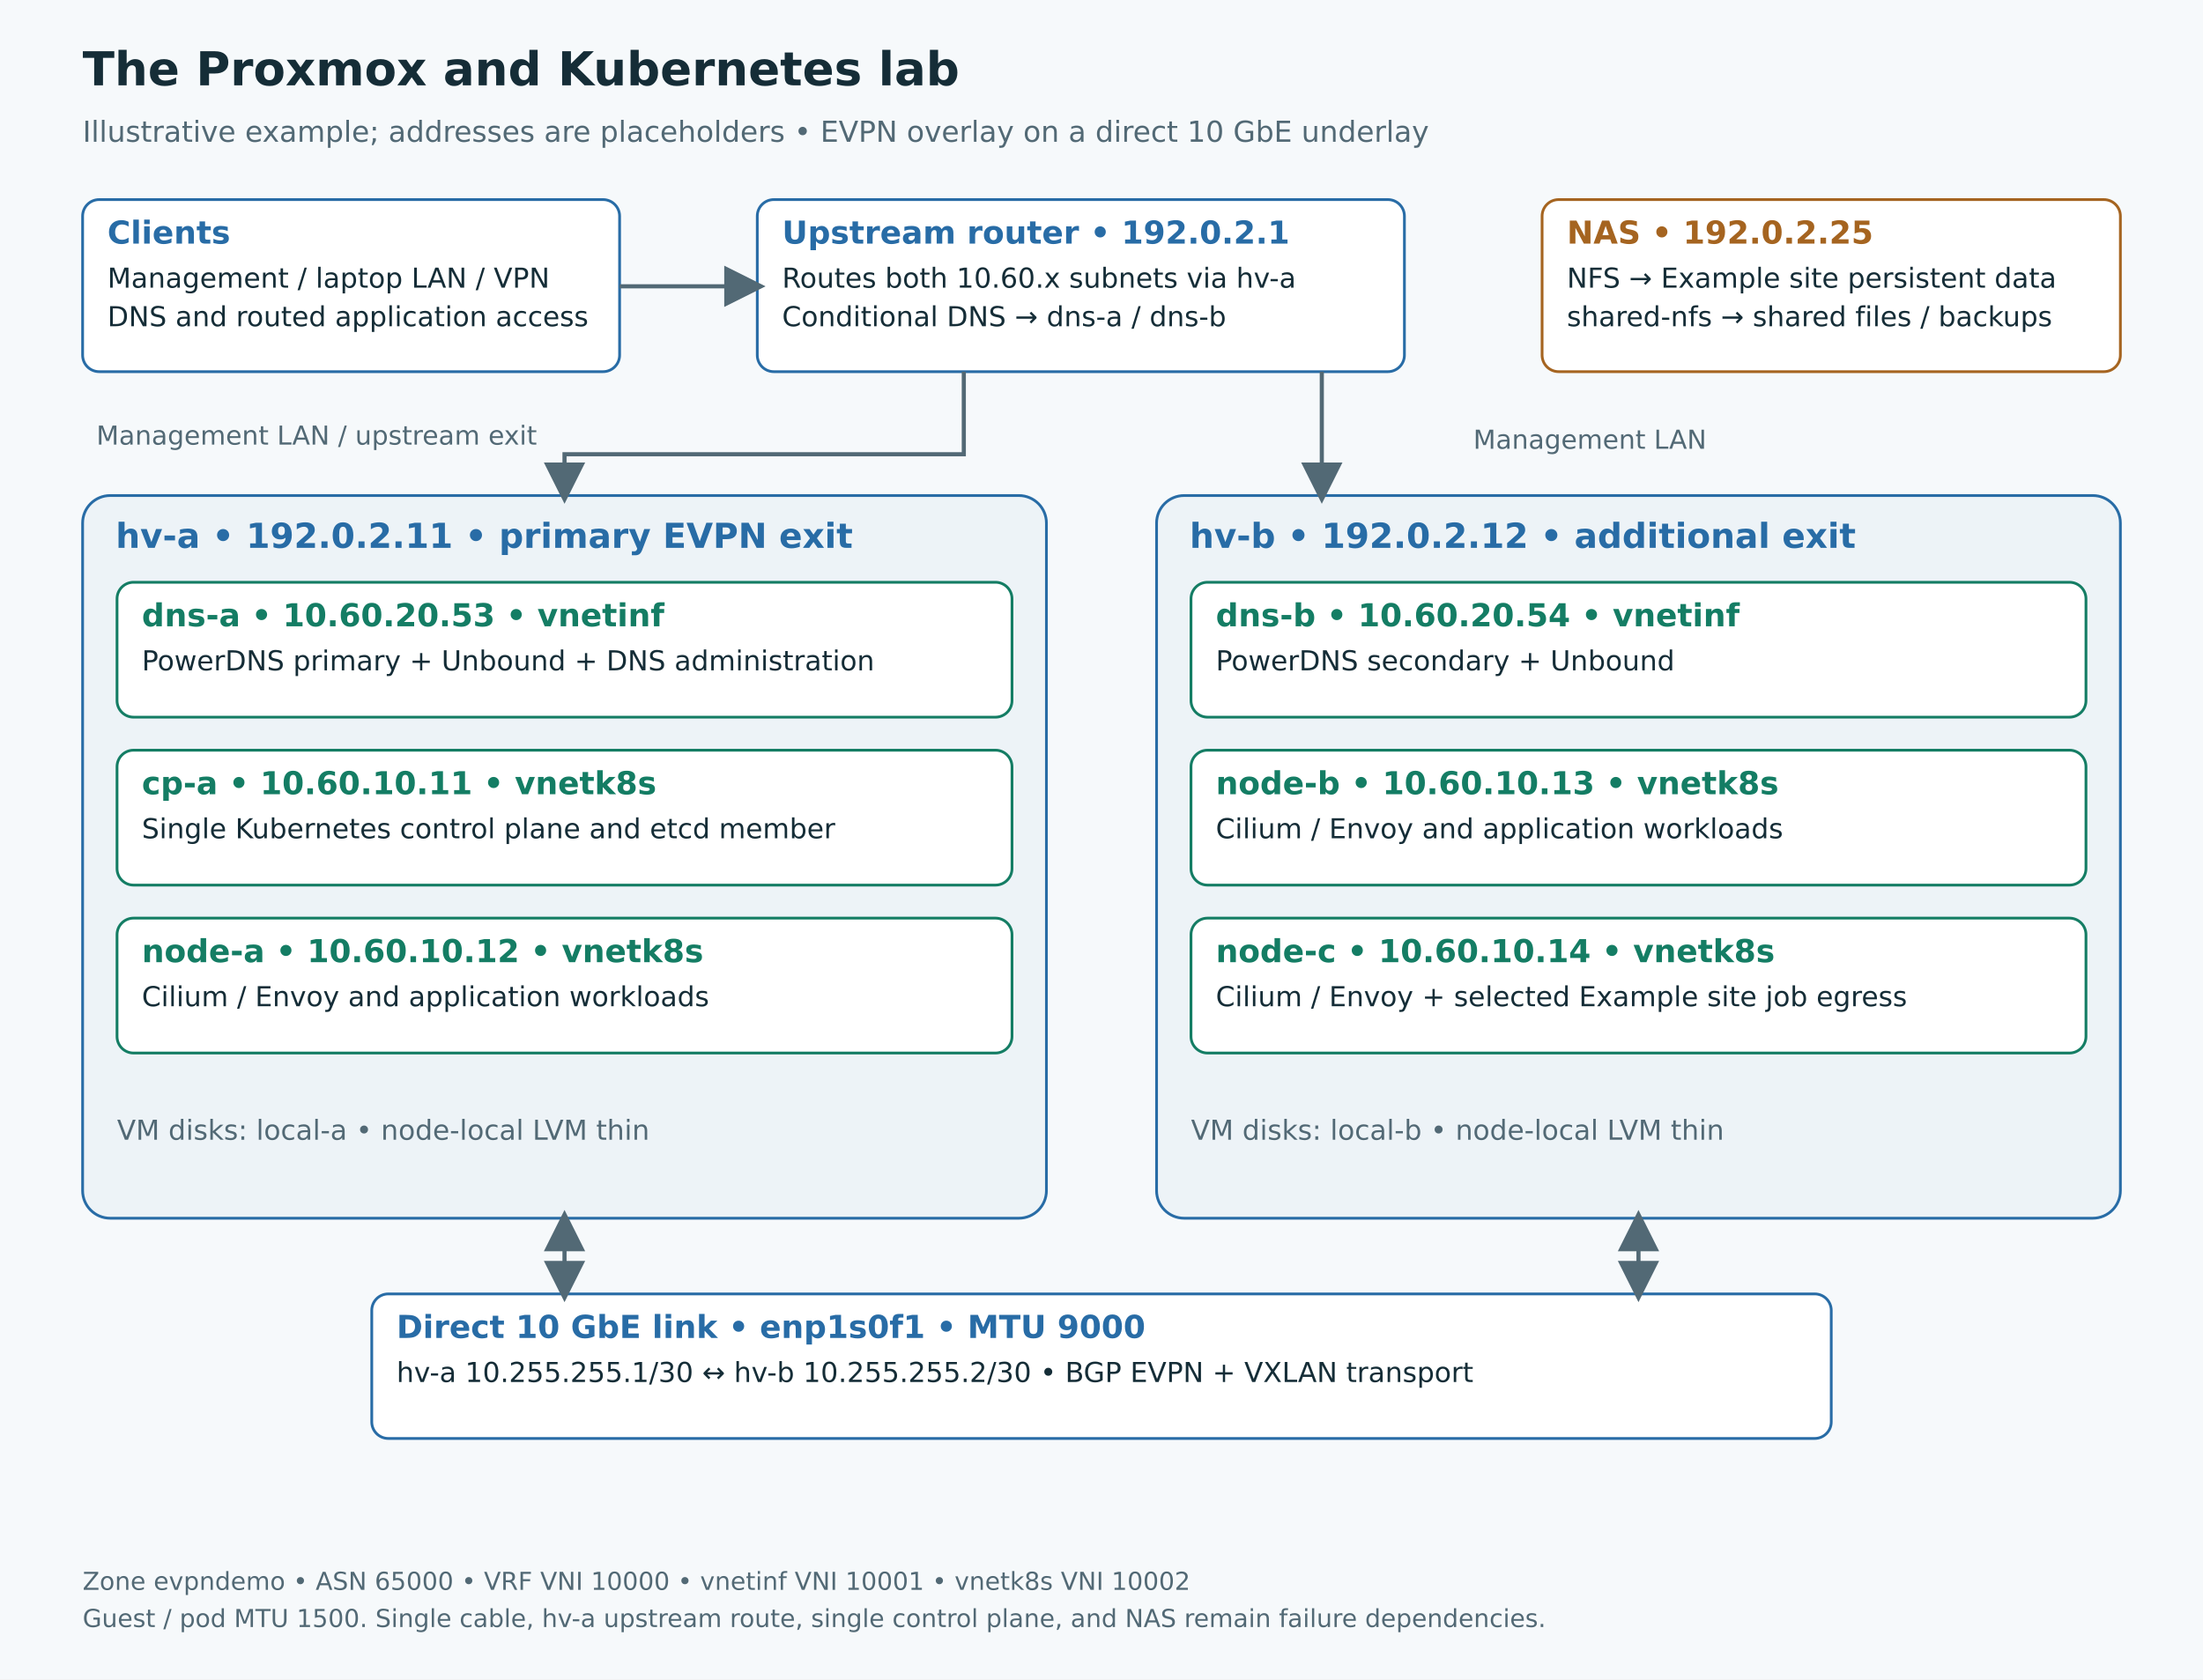
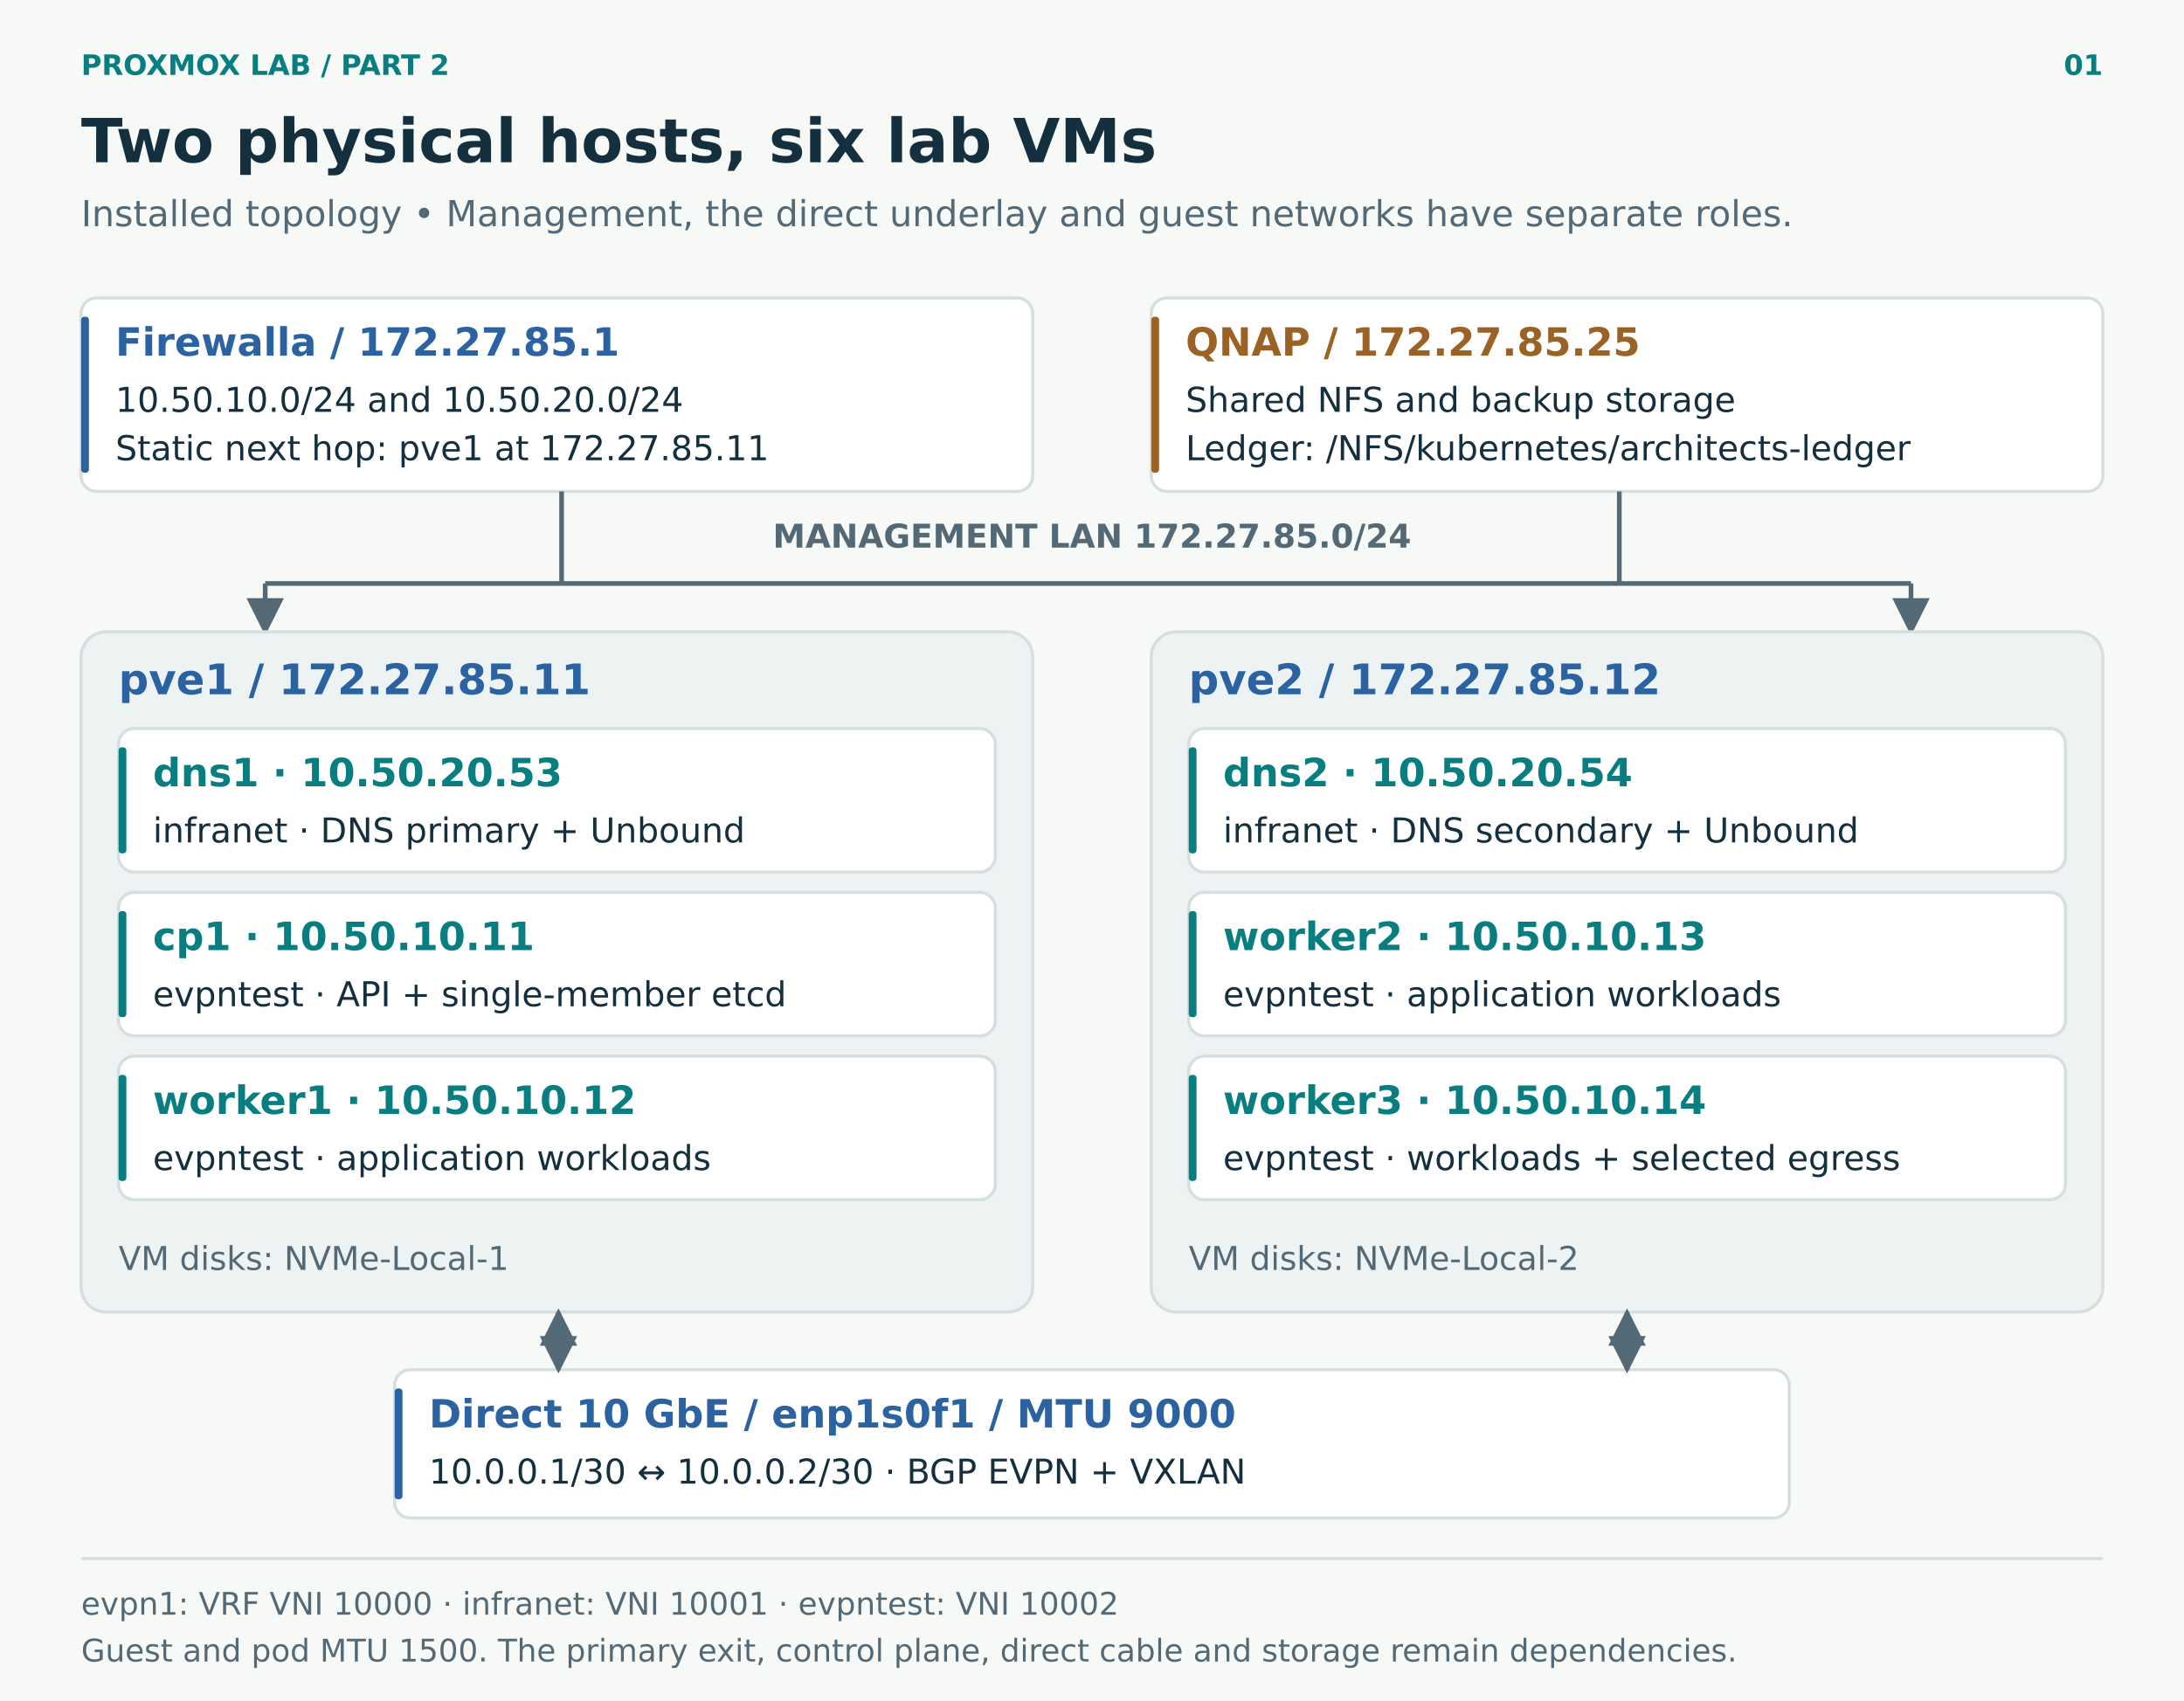
- <svg xmlns="http://www.w3.org/2000/svg" width="1600" height="1220" viewBox="0 0 1600 1220">
+ <svg xmlns="http://www.w3.org/2000/svg" width="1400" height="1090" viewBox="0 0 1400 1090" role="img">
  <defs>
-     <marker id="arrow" markerWidth="10" markerHeight="10" refX="8" refY="5" orient="auto-start-reverse">
-       <path d="M0,0 L10,5 L0,10" fill="#526975" />
+     <marker id="arr" viewBox="0 0 10 10" refX="9" refY="5" markerWidth="8" markerHeight="8" orient="auto-start-reverse">
+       <path d="M0 0L10 5L0 10Z" fill="#536a76" />
    </marker>
  </defs>
-   <rect width="1600" height="1220" fill="#f6f9fb" />
-   <text x="60" y="62" font-family="DejaVu Sans, sans-serif" font-size="34" fill="#152d37" font-weight="700" text-anchor="start">The Proxmox and Kubernetes lab</text>
-   <text x="60" y="103" font-family="DejaVu Sans, sans-serif" font-size="21" fill="#526975" font-weight="400" text-anchor="start">Illustrative example; addresses are placeholders • EVPN overlay on a direct 10 GbE underlay</text>
-   <rect x="60" y="145" width="390" height="125" rx="12" fill="white" stroke="#286ca6" stroke-width="2" />
-   <text x="78" y="177" font-family="DejaVu Sans, sans-serif" font-size="23" fill="#286ca6" font-weight="700" text-anchor="start">Clients</text>
-   <text x="78" y="209" font-family="DejaVu Sans, sans-serif" font-size="20" fill="#152d37" font-weight="400" text-anchor="start">Management / laptop LAN / VPN</text>
-   <text x="78" y="237" font-family="DejaVu Sans, sans-serif" font-size="20" fill="#152d37" font-weight="400" text-anchor="start">DNS and routed application access</text>
-   <rect x="550" y="145" width="470" height="125" rx="12" fill="white" stroke="#286ca6" stroke-width="2" />
-   <text x="568" y="177" font-family="DejaVu Sans, sans-serif" font-size="23" fill="#286ca6" font-weight="700" text-anchor="start">Upstream router • 192.0.2.1</text>
-   <text x="568" y="209" font-family="DejaVu Sans, sans-serif" font-size="20" fill="#152d37" font-weight="400" text-anchor="start">Routes both 10.60.x subnets via hv-a</text>
-   <text x="568" y="237" font-family="DejaVu Sans, sans-serif" font-size="20" fill="#152d37" font-weight="400" text-anchor="start">Conditional DNS → dns-a / dns-b</text>
-   <rect x="1120" y="145" width="420" height="125" rx="12" fill="white" stroke="#a56420" stroke-width="2" />
-   <text x="1138" y="177" font-family="DejaVu Sans, sans-serif" font-size="23" fill="#a56420" font-weight="700" text-anchor="start">NAS • 192.0.2.25</text>
-   <text x="1138" y="209" font-family="DejaVu Sans, sans-serif" font-size="20" fill="#152d37" font-weight="400" text-anchor="start">NFS → Example site persistent data</text>
-   <text x="1138" y="237" font-family="DejaVu Sans, sans-serif" font-size="20" fill="#152d37" font-weight="400" text-anchor="start">shared-nfs → shared files / backups</text>
-   <polyline points="450,208 550,208" fill="none" stroke="#526975" stroke-width="3" marker-end="url(#arrow)" />
-   <rect x="60" y="360" width="700" height="525" rx="20" fill="#edf3f7" stroke="#286ca6" stroke-width="2" />
-   <text x="84" y="398" font-family="DejaVu Sans, sans-serif" font-size="25" fill="#286ca6" font-weight="700" text-anchor="start">hv-a • 192.0.2.11 • primary EVPN exit</text>
-   <rect x="840" y="360" width="700" height="525" rx="20" fill="#edf3f7" stroke="#286ca6" stroke-width="2" />
-   <text x="864" y="398" font-family="DejaVu Sans, sans-serif" font-size="25" fill="#286ca6" font-weight="700" text-anchor="start">hv-b • 192.0.2.12 • additional exit</text>
-   <rect x="85" y="423" width="650" height="98" rx="12" fill="white" stroke="#147d64" stroke-width="2" />
-   <text x="103" y="455" font-family="DejaVu Sans, sans-serif" font-size="23" fill="#147d64" font-weight="700" text-anchor="start">dns-a • 10.60.20.53 • vnetinf</text>
-   <text x="103" y="487" font-family="DejaVu Sans, sans-serif" font-size="20" fill="#152d37" font-weight="400" text-anchor="start">PowerDNS primary + Unbound + DNS administration</text>
-   <rect x="865" y="423" width="650" height="98" rx="12" fill="white" stroke="#147d64" stroke-width="2" />
-   <text x="883" y="455" font-family="DejaVu Sans, sans-serif" font-size="23" fill="#147d64" font-weight="700" text-anchor="start">dns-b • 10.60.20.54 • vnetinf</text>
-   <text x="883" y="487" font-family="DejaVu Sans, sans-serif" font-size="20" fill="#152d37" font-weight="400" text-anchor="start">PowerDNS secondary + Unbound</text>
-   <rect x="85" y="545" width="650" height="98" rx="12" fill="white" stroke="#147d64" stroke-width="2" />
-   <text x="103" y="577" font-family="DejaVu Sans, sans-serif" font-size="23" fill="#147d64" font-weight="700" text-anchor="start">cp-a • 10.60.10.11 • vnetk8s</text>
-   <text x="103" y="609" font-family="DejaVu Sans, sans-serif" font-size="20" fill="#152d37" font-weight="400" text-anchor="start">Single Kubernetes control plane and etcd member</text>
-   <rect x="85" y="667" width="650" height="98" rx="12" fill="white" stroke="#147d64" stroke-width="2" />
-   <text x="103" y="699" font-family="DejaVu Sans, sans-serif" font-size="23" fill="#147d64" font-weight="700" text-anchor="start">node-a • 10.60.10.12 • vnetk8s</text>
-   <text x="103" y="731" font-family="DejaVu Sans, sans-serif" font-size="20" fill="#152d37" font-weight="400" text-anchor="start">Cilium / Envoy and application workloads</text>
-   <rect x="865" y="545" width="650" height="98" rx="12" fill="white" stroke="#147d64" stroke-width="2" />
-   <text x="883" y="577" font-family="DejaVu Sans, sans-serif" font-size="23" fill="#147d64" font-weight="700" text-anchor="start">node-b • 10.60.10.13 • vnetk8s</text>
-   <text x="883" y="609" font-family="DejaVu Sans, sans-serif" font-size="20" fill="#152d37" font-weight="400" text-anchor="start">Cilium / Envoy and application workloads</text>
-   <rect x="865" y="667" width="650" height="98" rx="12" fill="white" stroke="#147d64" stroke-width="2" />
-   <text x="883" y="699" font-family="DejaVu Sans, sans-serif" font-size="23" fill="#147d64" font-weight="700" text-anchor="start">node-c • 10.60.10.14 • vnetk8s</text>
-   <text x="883" y="731" font-family="DejaVu Sans, sans-serif" font-size="20" fill="#152d37" font-weight="400" text-anchor="start">Cilium / Envoy + selected Example site job egress</text>
-   <text x="85" y="828" font-family="DejaVu Sans, sans-serif" font-size="20" fill="#526975" font-weight="400" text-anchor="start">VM disks: local-a • node-local LVM thin</text>
-   <text x="865" y="828" font-family="DejaVu Sans, sans-serif" font-size="20" fill="#526975" font-weight="400" text-anchor="start">VM disks: local-b • node-local LVM thin</text>
-   <polyline points="700,270 700,330 410,330 410,360" fill="none" stroke="#526975" stroke-width="3" marker-end="url(#arrow)" />
-   <text x="70" y="323" font-family="DejaVu Sans, sans-serif" font-size="19" fill="#526975" font-weight="400" text-anchor="start">Management LAN / upstream exit</text>
-   <polyline points="960,270 960,360" fill="none" stroke="#526975" stroke-width="3" marker-end="url(#arrow)" />
-   <text x="1070" y="326" font-family="DejaVu Sans, sans-serif" font-size="19" fill="#526975" font-weight="400" text-anchor="start">Management LAN</text>
-   <rect x="270" y="940" width="1060" height="105" rx="12" fill="white" stroke="#286ca6" stroke-width="2" />
-   <text x="288" y="972" font-family="DejaVu Sans, sans-serif" font-size="23" fill="#286ca6" font-weight="700" text-anchor="start">Direct 10 GbE link • enp1s0f1 • MTU 9000</text>
-   <text x="288" y="1004" font-family="DejaVu Sans, sans-serif" font-size="20" fill="#152d37" font-weight="400" text-anchor="start">hv-a 10.255.255.1/30 ↔ hv-b 10.255.255.2/30 • BGP EVPN + VXLAN transport</text>
-   <polyline points="410,885 410,940" fill="none" stroke="#526975" stroke-width="3" marker-end="url(#arrow)" marker-start="url(#arrow)" />
-   <polyline points="1190,885 1190,940" fill="none" stroke="#526975" stroke-width="3" marker-end="url(#arrow)" marker-start="url(#arrow)" />
-   <text x="60" y="1155" font-family="DejaVu Sans, sans-serif" font-size="18" fill="#526975" font-weight="400" text-anchor="start">Zone evpndemo • ASN 65000 • VRF VNI 10000 • vnetinf VNI 10001 • vnetk8s VNI 10002</text>
-   <text x="60" y="1182" font-family="DejaVu Sans, sans-serif" font-size="18" fill="#526975" font-weight="400" text-anchor="start">Guest / pod MTU 1500. Single cable, hv-a upstream route, single control plane, and NAS remain failure dependencies.</text>
+   <rect width="1400" height="1090" fill="#f7f9f7" />
+   <text x="52" y="48" font-family="DejaVu Sans,sans-serif" font-size="18" font-weight="700" fill="#087e80" text-anchor="start">PROXMOX LAB  /  PART 2</text>
+   <text x="1348" y="48" font-family="DejaVu Sans,sans-serif" font-size="18" font-weight="700" fill="#087e80" text-anchor="end">01</text>
+   <text x="52" y="104" font-family="DejaVu Sans,sans-serif" font-size="39" font-weight="700" fill="#142f3d" text-anchor="start">Two physical hosts, six lab VMs</text>
+   <text x="52" y="145" font-family="DejaVu Sans,sans-serif" font-size="23" font-weight="400" fill="#536a76" text-anchor="start">Installed topology • Management, the direct underlay and guest networks have separate roles.</text>
+   <rect x="52" y="191" width="610" height="124" rx="10" fill="white" stroke="#d5dfdf" stroke-width="2" />
+   <rect x="52" y="203" width="5" height="100" rx="2" fill="#2a62a2" />
+   <text x="74" y="228" font-family="DejaVu Sans,sans-serif" font-size="25" font-weight="700" fill="#2a62a2" text-anchor="start">Firewalla  /  172.27.85.1</text>
+   <text x="74" y="264" font-family="DejaVu Sans,sans-serif" font-size="22" font-weight="400" fill="#142f3d" text-anchor="start">10.50.10.0/24 and 10.50.20.0/24</text>
+   <text x="74" y="295" font-family="DejaVu Sans,sans-serif" font-size="22" font-weight="400" fill="#142f3d" text-anchor="start">Static next hop: pve1 at 172.27.85.11</text>
+   <rect x="738" y="191" width="610" height="124" rx="10" fill="white" stroke="#d5dfdf" stroke-width="2" />
+   <rect x="738" y="203" width="5" height="100" rx="2" fill="#9b6225" />
+   <text x="760" y="228" font-family="DejaVu Sans,sans-serif" font-size="25" font-weight="700" fill="#9b6225" text-anchor="start">QNAP  /  172.27.85.25</text>
+   <text x="760" y="264" font-family="DejaVu Sans,sans-serif" font-size="22" font-weight="400" fill="#142f3d" text-anchor="start">Shared NFS and backup storage</text>
+   <text x="760" y="295" font-family="DejaVu Sans,sans-serif" font-size="22" font-weight="400" fill="#142f3d" text-anchor="start">Ledger: /NFS/kubernetes/architects-ledger</text>
+   <text x="700" y="351" font-family="DejaVu Sans,sans-serif" font-size="21" font-weight="700" fill="#536a76" text-anchor="middle">MANAGEMENT LAN  172.27.85.0/24</text>
+   <path d="M170 374H1225 M360 315V374 M1038 315V374" fill="none" stroke="#536a76" stroke-width="3" />
+   <polyline points="170,374 170,405" fill="none" stroke="#536a76" stroke-width="3" marker-end="url(#arr)" />
+   <polyline points="1225,374 1225,405" fill="none" stroke="#536a76" stroke-width="3" marker-end="url(#arr)" />
+   <rect x="52" y="405" width="610" height="436" rx="16" fill="#edf2f3" stroke="#d5dfdf" stroke-width="2" />
+   <text x="76" y="445" font-family="DejaVu Sans,sans-serif" font-size="27" font-weight="700" fill="#2a62a2" text-anchor="start">pve1  /  172.27.85.11</text>
+   <rect x="738" y="405" width="610" height="436" rx="16" fill="#edf2f3" stroke="#d5dfdf" stroke-width="2" />
+   <text x="762" y="445" font-family="DejaVu Sans,sans-serif" font-size="27" font-weight="700" fill="#2a62a2" text-anchor="start">pve2  /  172.27.85.12</text>
+   <rect x="76" y="467" width="562" height="92" rx="10" fill="white" stroke="#d5dfdf" stroke-width="2" />
+   <rect x="76" y="479" width="5" height="68" rx="2" fill="#087e80" />
+   <text x="98" y="504" font-family="DejaVu Sans,sans-serif" font-size="25" font-weight="700" fill="#087e80" text-anchor="start">dns1  ·  10.50.20.53</text>
+   <text x="98" y="540" font-family="DejaVu Sans,sans-serif" font-size="22" font-weight="400" fill="#142f3d" text-anchor="start">infranet · DNS primary + Unbound</text>
+   <rect x="76" y="572" width="562" height="92" rx="10" fill="white" stroke="#d5dfdf" stroke-width="2" />
+   <rect x="76" y="584" width="5" height="68" rx="2" fill="#087e80" />
+   <text x="98" y="609" font-family="DejaVu Sans,sans-serif" font-size="25" font-weight="700" fill="#087e80" text-anchor="start">cp1  ·  10.50.10.11</text>
+   <text x="98" y="645" font-family="DejaVu Sans,sans-serif" font-size="22" font-weight="400" fill="#142f3d" text-anchor="start">evpntest · API + single-member etcd</text>
+   <rect x="76" y="677" width="562" height="92" rx="10" fill="white" stroke="#d5dfdf" stroke-width="2" />
+   <rect x="76" y="689" width="5" height="68" rx="2" fill="#087e80" />
+   <text x="98" y="714" font-family="DejaVu Sans,sans-serif" font-size="25" font-weight="700" fill="#087e80" text-anchor="start">worker1  ·  10.50.10.12</text>
+   <text x="98" y="750" font-family="DejaVu Sans,sans-serif" font-size="22" font-weight="400" fill="#142f3d" text-anchor="start">evpntest · application workloads</text>
+   <rect x="762" y="467" width="562" height="92" rx="10" fill="white" stroke="#d5dfdf" stroke-width="2" />
+   <rect x="762" y="479" width="5" height="68" rx="2" fill="#087e80" />
+   <text x="784" y="504" font-family="DejaVu Sans,sans-serif" font-size="25" font-weight="700" fill="#087e80" text-anchor="start">dns2  ·  10.50.20.54</text>
+   <text x="784" y="540" font-family="DejaVu Sans,sans-serif" font-size="22" font-weight="400" fill="#142f3d" text-anchor="start">infranet · DNS secondary + Unbound</text>
+   <rect x="762" y="572" width="562" height="92" rx="10" fill="white" stroke="#d5dfdf" stroke-width="2" />
+   <rect x="762" y="584" width="5" height="68" rx="2" fill="#087e80" />
+   <text x="784" y="609" font-family="DejaVu Sans,sans-serif" font-size="25" font-weight="700" fill="#087e80" text-anchor="start">worker2  ·  10.50.10.13</text>
+   <text x="784" y="645" font-family="DejaVu Sans,sans-serif" font-size="22" font-weight="400" fill="#142f3d" text-anchor="start">evpntest · application workloads</text>
+   <rect x="762" y="677" width="562" height="92" rx="10" fill="white" stroke="#d5dfdf" stroke-width="2" />
+   <rect x="762" y="689" width="5" height="68" rx="2" fill="#087e80" />
+   <text x="784" y="714" font-family="DejaVu Sans,sans-serif" font-size="25" font-weight="700" fill="#087e80" text-anchor="start">worker3  ·  10.50.10.14</text>
+   <text x="784" y="750" font-family="DejaVu Sans,sans-serif" font-size="22" font-weight="400" fill="#142f3d" text-anchor="start">evpntest · workloads + selected egress</text>
+   <text x="76" y="814" font-family="DejaVu Sans,sans-serif" font-size="21" font-weight="400" fill="#536a76" text-anchor="start">VM disks: NVMe-Local-1</text>
+   <text x="762" y="814" font-family="DejaVu Sans,sans-serif" font-size="21" font-weight="400" fill="#536a76" text-anchor="start">VM disks: NVMe-Local-2</text>
+   <rect x="253" y="878" width="894" height="95" rx="10" fill="white" stroke="#d5dfdf" stroke-width="2" />
+   <rect x="253" y="890" width="5" height="71" rx="2" fill="#2a62a2" />
+   <text x="275" y="915" font-family="DejaVu Sans,sans-serif" font-size="25" font-weight="700" fill="#2a62a2" text-anchor="start">Direct 10 GbE  /  enp1s0f1  /  MTU 9000</text>
+   <text x="275" y="951" font-family="DejaVu Sans,sans-serif" font-size="22" font-weight="400" fill="#142f3d" text-anchor="start">10.0.0.1/30  ↔  10.0.0.2/30  ·  BGP EVPN + VXLAN</text>
+   <polyline points="358,841 358,878" fill="none" stroke="#536a76" stroke-width="3" marker-end="url(#arr)" marker-start="url(#arr)" />
+   <polyline points="1043,841 1043,878" fill="none" stroke="#536a76" stroke-width="3" marker-end="url(#arr)" marker-start="url(#arr)" />
+   <path d="M52 999H1348" stroke="#d5dfdf" stroke-width="2" />
+   <text x="52" y="1035" font-family="DejaVu Sans,sans-serif" font-size="20" font-weight="400" fill="#536a76" text-anchor="start">evpn1: VRF VNI 10000  ·  infranet: VNI 10001  ·  evpntest: VNI 10002</text>
+   <text x="52" y="1065" font-family="DejaVu Sans,sans-serif" font-size="20" font-weight="400" fill="#536a76" text-anchor="start">Guest and pod MTU 1500. The primary exit, control plane, direct cable and storage remain dependencies.</text>
</svg>
